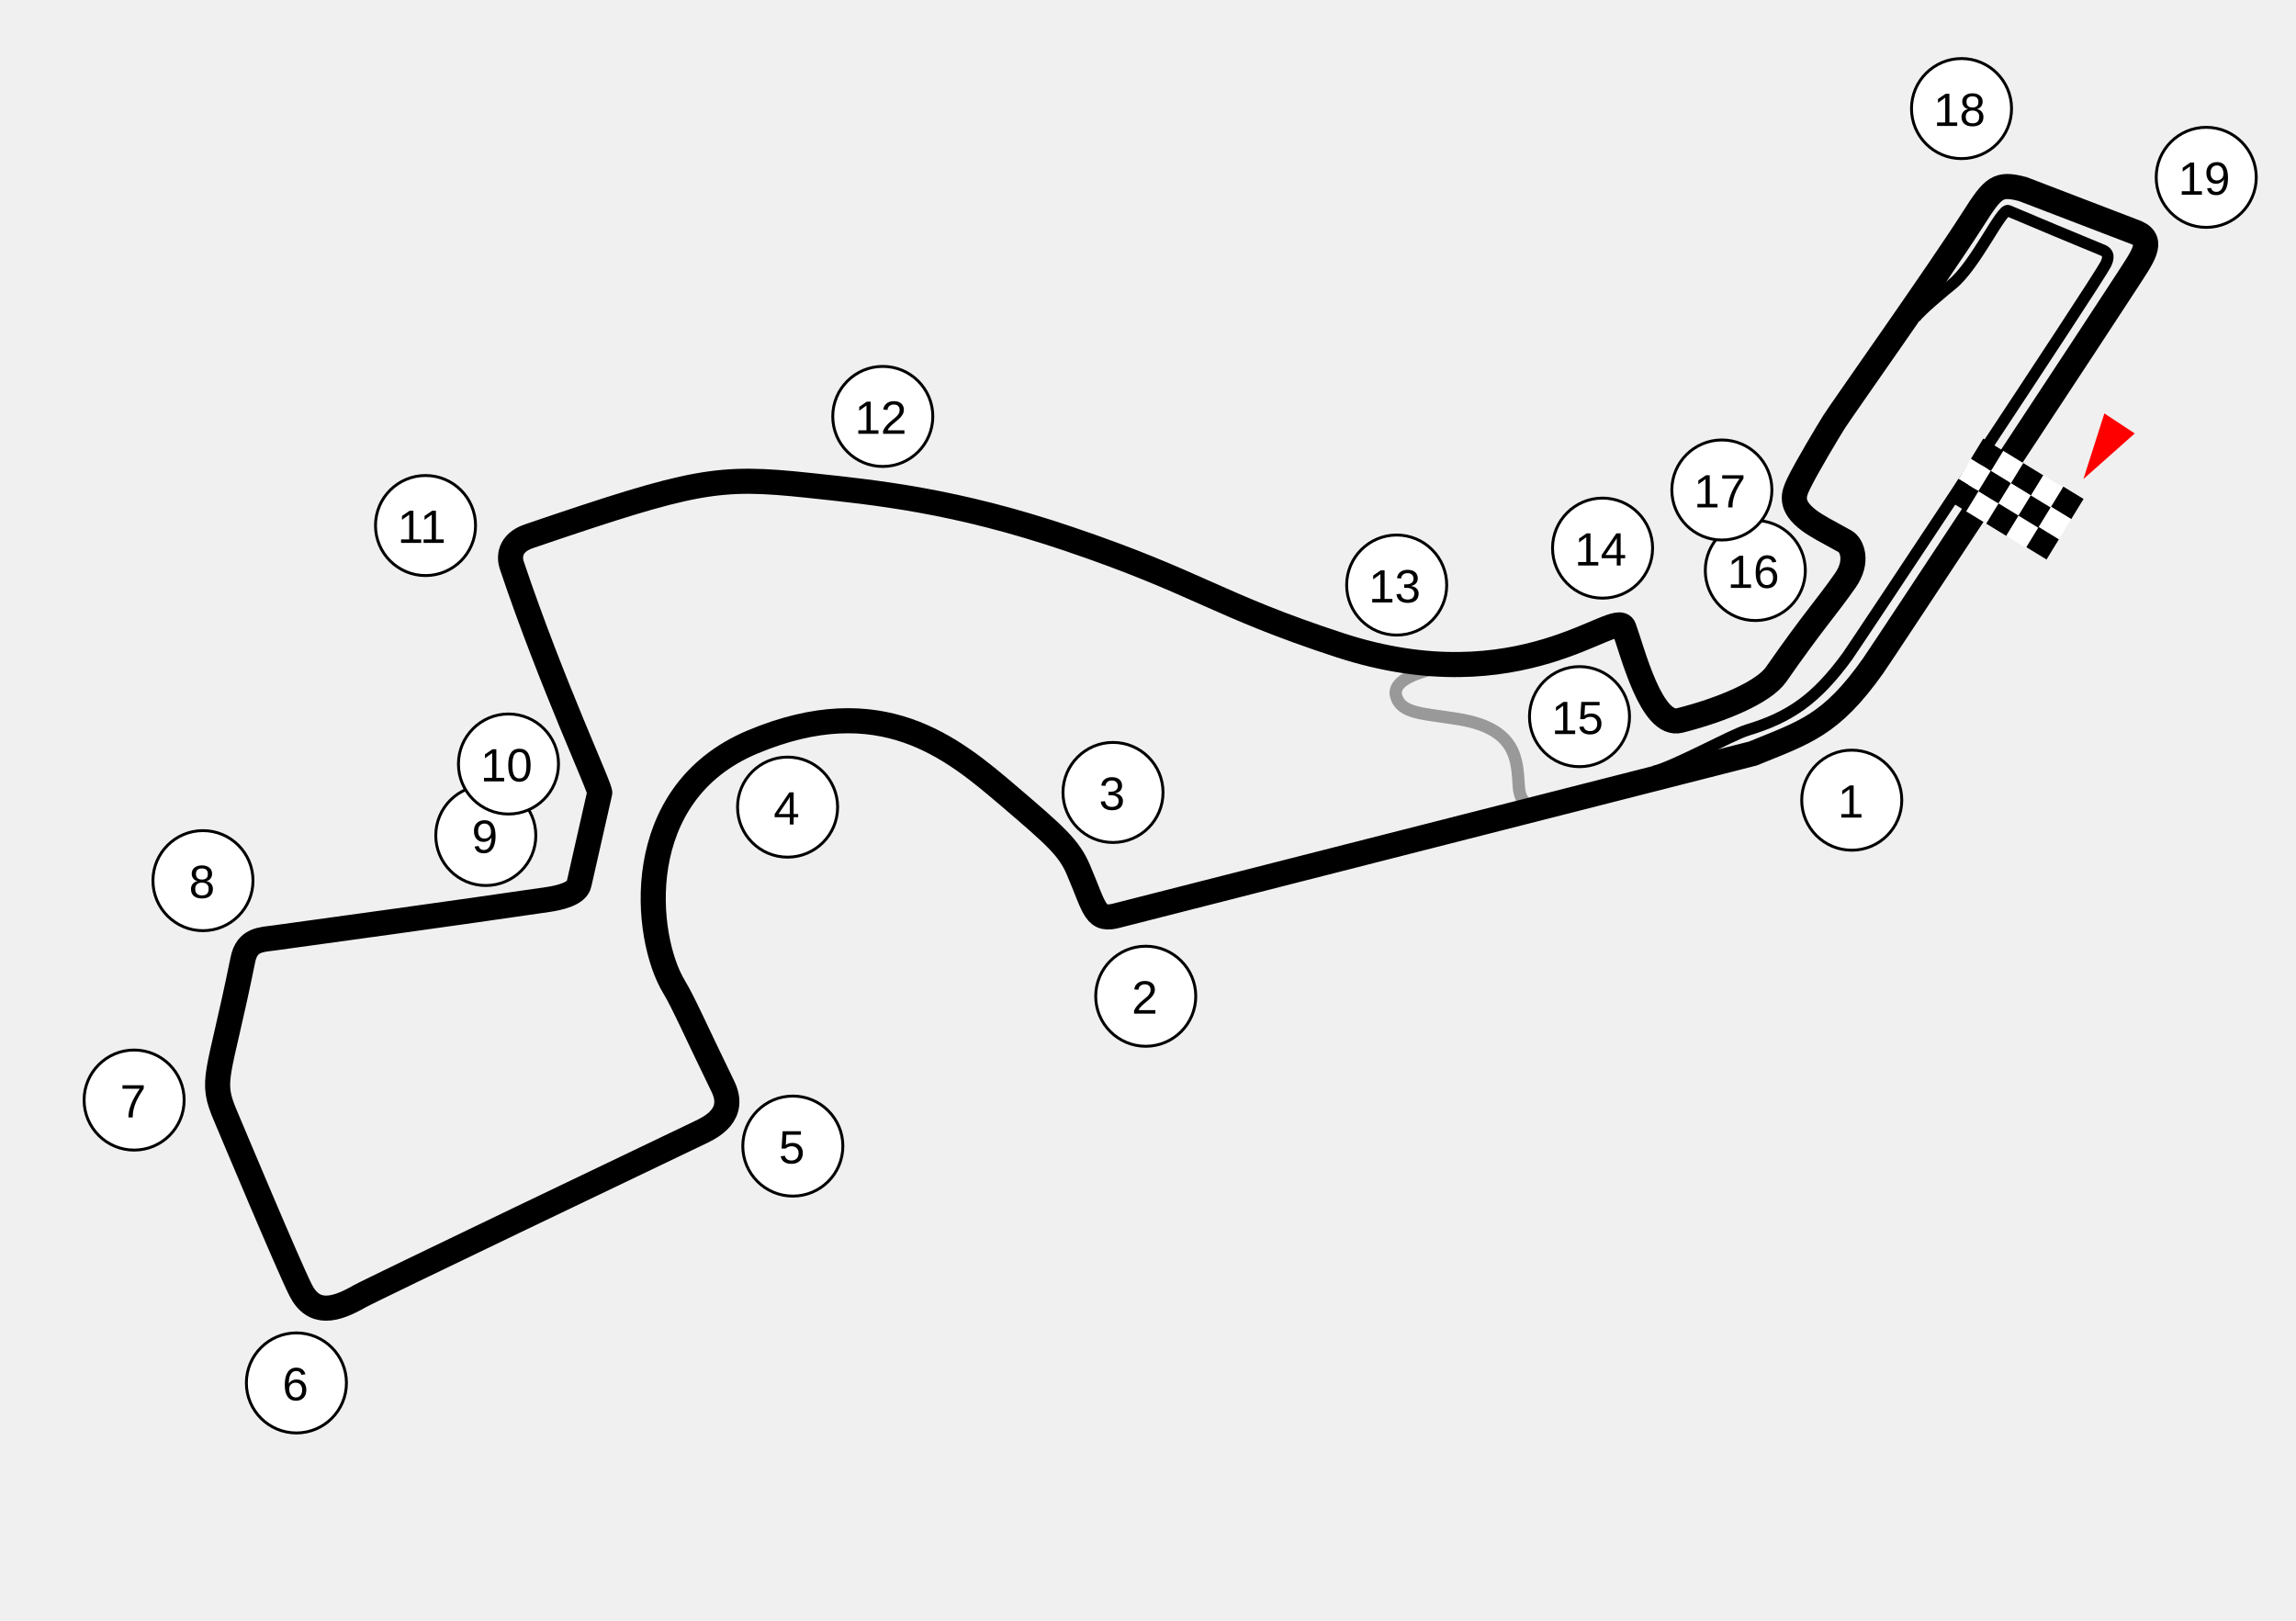
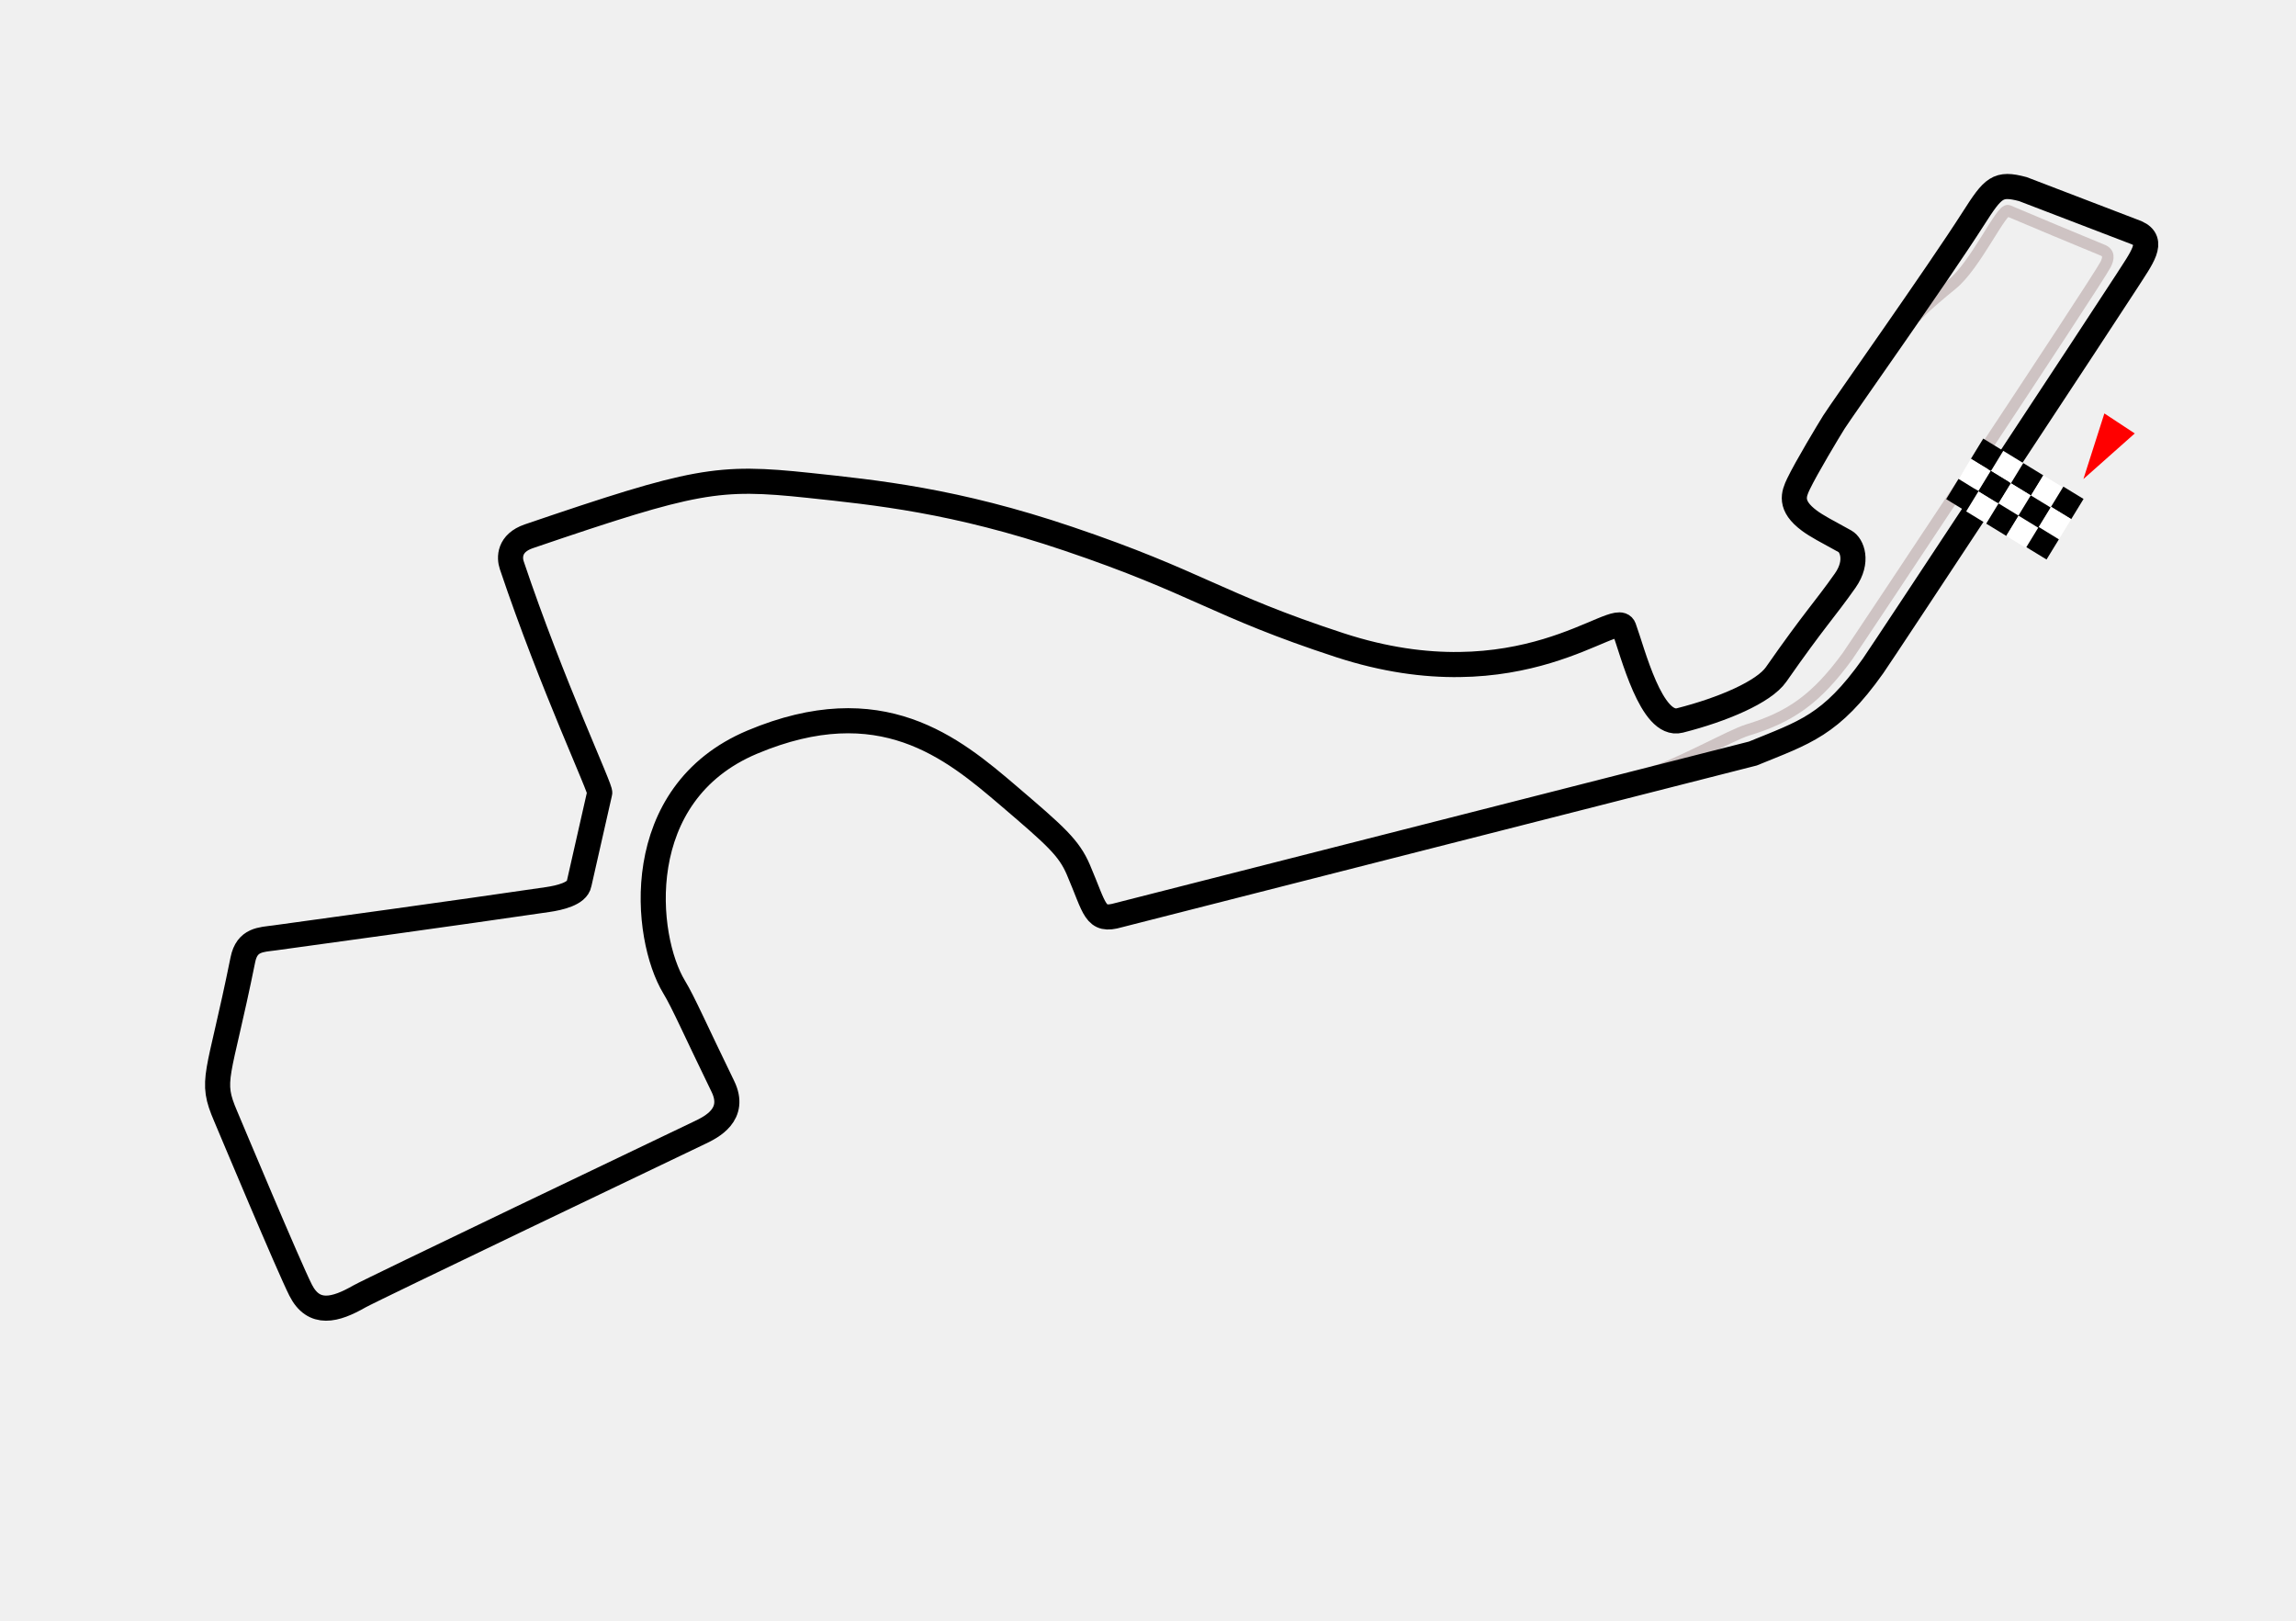
- <svg xmlns="http://www.w3.org/2000/svg" clip-rule="evenodd" stroke-miterlimit="10" viewBox="0 0 481.89 340.16">
-   <defs />
-   <g>
-     <path d="M 311.81 138.70 C 297.65 140.03 292.14 142.76 293.02 146.07 C 294.04 149.88 298.84 149.72 306.19 150.94 C 318.29 152.94 318.41 159.38 318.76 164.91 C 319.18 171.63 324.55 168.48 330.29 167.63 " stroke="#999999" stroke-width="2.58" fill="none" />
-     <path d="M 367.89 158.15 C 378.75 153.70 384.23 152.31 393.11 139.78 C 395.08 137.00 443.44 63.64 446.36 59.05 C 449.45 54.19 452.41 50.60 448.43 48.84 L 424.56 39.69 C 419.30 38.30 418.36 39.30 414.15 45.90 C 406.70 57.57 386.50 86.05 384.90 88.60 C 383.83 90.31 379.15 98.08 377.49 101.53 C 376.45 103.70 375.48 106.10 379.76 109.28 C 381.30 110.42 383.31 111.46 387.26 113.63 C 388.62 114.38 390.16 117.76 387.26 121.88 C 382.94 128.02 380.90 129.91 372.77 141.56 C 370.21 145.22 361.61 148.92 352.57 151.21 C 346.58 152.73 342.69 136.83 340.81 131.73 C 339.27 127.56 319.13 147.79 281.21 135.41 C 255.24 126.92 251.51 122.29 224.22 113.07 C 200.39 105.01 183.82 103.37 169.76 101.87 C 150.66 99.84 145.92 100.65 111.00 112.55 C 106.78 113.99 106.89 117.08 107.41 118.62 C 115.88 143.82 126.37 166.10 125.86 166.43 L 121.54 185.48 C 121.15 187.59 117.44 188.43 114.93 188.80 C 95.76 191.61 67.32 195.52 57.58 196.85 C 54.85 197.22 51.84 197.14 50.98 201.40 C 45.86 226.69 44.00 226.42 47.37 234.29 C 48.55 237.07 60.48 265.57 63.09 270.76 C 65.85 276.23 70.41 274.97 75.42 272.10 C 77.82 270.73 139.44 241.25 146.89 237.70 C 149.30 236.55 154.60 233.94 151.72 228.02 C 145.94 216.15 143.42 210.33 141.49 207.16 C 135.16 196.73 132.12 166.58 157.90 155.75 C 184.87 144.43 199.87 156.93 211.69 167.03 C 221.61 175.50 224.36 177.94 226.33 182.54 C 229.93 190.94 229.74 193.52 234.77 192.07 Z M 312.11 179.98 " stroke="#000000" stroke-width="5.27" fill="none" />
-     <path d="M 401.94 66.68 C 403.05 65.15 408.19 60.89 409.67 59.70 C 414.68 55.65 420.10 43.59 421.50 44.23 C 422.69 44.77 440.18 52.07 441.18 52.45 C 442.75 53.03 442.57 54.24 441.92 55.52 C 440.13 59.05 388.89 136.17 387.75 137.73 C 381.14 146.79 375.65 150.53 366.73 153.23 C 363.34 154.26 351.53 160.85 347.06 161.95 " stroke="#000000" stroke-width="2.42" fill="none" />
-     <g>
-       <path d="M 441.67 86.77 L 448.05 90.97 L 437.27 100.54 Z M 441.67 86.77 " fill-rule="non-zero" fill="#FF0000" />
-       <g>
-         <path d="M 416.25 92.05 L 420.48 94.64 L 417.89 98.88 L 413.66 96.29 Z M 416.25 92.05 " fill-rule="non-zero" fill="#000000" />
-         <path d="M 413.66 96.29 L 417.89 98.88 L 415.30 103.12 L 411.06 100.52 Z M 413.66 96.29 " fill-rule="non-zero" fill="#FFFFFF" />
-         <path d="M 411.06 100.52 L 415.30 103.12 L 412.71 107.35 L 408.47 104.76 Z M 411.06 100.52 " fill-rule="non-zero" fill="#000000" />
-         <path d="M 420.45 94.62 L 424.68 97.21 L 422.09 101.45 L 417.86 98.86 Z M 420.45 94.62 " fill-rule="non-zero" fill="#FFFFFF" />
-         <path d="M 415.26 103.09 L 419.50 105.68 L 416.91 109.92 L 412.67 107.33 Z M 415.26 103.09 " fill-rule="non-zero" fill="#FFFFFF" />
-         <path d="M 417.82 98.83 L 422.06 101.43 L 419.46 105.66 L 415.23 103.07 Z M 417.82 98.83 " fill-rule="non-zero" fill="#000000" />
-         <path d="M 424.65 97.19 L 428.88 99.78 L 426.29 104.02 L 422.06 101.43 Z M 424.65 97.19 " fill-rule="non-zero" fill="#000000" />
-         <path d="M 422.06 101.43 L 426.29 104.02 L 423.70 108.25 L 419.46 105.66 Z M 422.06 101.43 " fill-rule="non-zero" fill="#FFFFFF" />
-         <path d="M 419.46 105.66 L 423.70 108.25 L 421.11 112.49 L 416.87 109.90 Z M 419.46 105.66 " fill-rule="non-zero" fill="#000000" />
-         <path d="M 428.85 99.76 L 433.08 102.35 L 430.49 106.58 L 426.26 103.99 Z M 428.85 99.76 " fill-rule="non-zero" fill="#FFFFFF" />
-         <path d="M 423.66 108.23 L 427.90 110.82 L 425.31 115.06 L 421.07 112.47 Z M 423.66 108.23 " fill-rule="non-zero" fill="#FFFFFF" />
-         <path d="M 426.22 103.97 L 430.46 106.56 L 427.86 110.80 L 423.63 108.21 Z M 426.22 103.97 " fill-rule="non-zero" fill="#000000" />
-         <path d="M 433.06 102.13 L 437.30 104.72 L 434.71 108.96 L 430.47 106.37 Z M 433.06 102.13 " fill-rule="non-zero" fill="#000000" />
-         <path d="M 430.47 106.37 L 434.71 108.96 L 432.12 113.20 L 427.88 110.61 Z M 430.47 106.37 " fill-rule="non-zero" fill="#FFFFFF" />
-         <path d="M 427.88 110.60 L 432.12 113.20 L 429.53 117.43 L 425.29 114.84 Z M 427.88 110.60 " fill-rule="non-zero" fill="#000000" />
+ <svg xmlns="http://www.w3.org/2000/svg" clip-rule="evenodd" stroke-miterlimit="10" viewBox="0 0 481.89 340.16" version="1.1" id="svg2989">
+   <defs id="defs2829" />
+   <path d="m 401.94,66.68 c 1.11,-1.53 6.25,-5.79 7.73,-6.98 5.01,-4.05 10.43,-16.11 11.83,-15.47 1.19,0.54 18.68,7.84 19.68,8.22 1.57,0.58 1.39,1.79 0.74,3.07 -1.79,3.53 -53.03,80.65 -54.17,82.21 -6.61,9.06 -12.1,12.8 -21.02,15.5 -3.39,1.03 -15.2,7.62 -19.67,8.72" id="path2835" style="fill:none;stroke:#cec3c3;stroke-width:2.42;stroke-opacity:1" />
+   <g id="g2987">
+     <path d="m 367.89,158.15 c 10.86,-4.45 16.34,-5.84 25.22,-18.37 1.97,-2.78 50.33,-76.14 53.25,-80.73 3.09,-4.86 6.05,-8.45 2.07,-10.21 l -23.87,-9.15 c -5.26,-1.39 -6.2,-0.39 -10.41,6.21 -7.45,11.67 -27.65,40.15 -29.25,42.7 -1.07,1.71 -5.75,9.48 -7.41,12.93 -1.04,2.17 -2.01,4.57 2.27,7.75 1.54,1.14 3.55,2.18 7.5,4.35 1.36,0.75 2.9,4.13 0,8.25 -4.32,6.14 -6.36,8.03 -14.49,19.68 -2.56,3.66 -11.16,7.36 -20.2,9.65 -5.99,1.52 -9.88,-14.38 -11.76,-19.48 -1.54,-4.17 -21.68,16.06 -59.6,3.68 -25.97,-8.49 -29.7,-13.12 -56.99,-22.34 -23.83,-8.06 -40.4,-9.7 -54.46,-11.2 -19.1,-2.03 -23.84,-1.22 -58.76,10.68 -4.22,1.44 -4.11,4.53 -3.59,6.07 8.47,25.2 18.96,47.48 18.45,47.81 l -4.32,19.05 c -0.39,2.11 -4.1,2.95 -6.61,3.32 -19.17,2.81 -47.61,6.72 -57.35,8.05 -2.73,0.37 -5.74,0.29 -6.6,4.55 -5.12,25.29 -6.98,25.02 -3.61,32.89 1.18,2.78 13.11,31.28 15.72,36.47 2.76,5.47 7.32,4.21 12.33,1.34 2.4,-1.37 64.02,-30.85 71.47,-34.4 2.41,-1.15 7.71,-3.76 4.83,-9.68 -5.78,-11.87 -8.3,-17.69 -10.23,-20.86 -6.33,-10.43 -9.37,-40.58 16.41,-51.41 26.97,-11.32 41.97,1.18 53.79,11.28 9.92,8.47 12.67,10.91 14.64,15.51 3.6,8.4 3.41,10.98 8.44,9.53 z m -55.78,21.83" id="path2833" style="fill:none;stroke:#000000;stroke-width:5.27" />
+     <g id="g2871">
+       <path d="m 441.67,86.77 6.38,4.2 -10.78,9.57 z m 0,0" fill-rule="non-zero" id="path2837" style="fill:#ff0000" />
+       <g id="g2869">
+         <path d="m 416.25,92.05 4.23,2.59 -2.59,4.24 -4.23,-2.59 z m 0,0" fill-rule="non-zero" id="path2839" style="fill:#000000" />
+         <path d="m 413.66,96.29 4.23,2.59 -2.59,4.24 -4.24,-2.6 z m 0,0" fill-rule="non-zero" id="path2841" style="fill:#ffffff" />
+         <path d="m 411.06,100.52 4.24,2.6 -2.59,4.23 -4.24,-2.59 z m 0,0" fill-rule="non-zero" id="path2843" style="fill:#000000" />
+         <path d="m 420.45,94.62 4.23,2.59 -2.59,4.24 -4.23,-2.59 z m 0,0" fill-rule="non-zero" id="path2845" style="fill:#ffffff" />
+         <path d="m 415.26,103.09 4.24,2.59 -2.59,4.24 -4.24,-2.59 z m 0,0" fill-rule="non-zero" id="path2847" style="fill:#ffffff" />
+         <path d="m 417.82,98.83 4.24,2.6 -2.6,4.23 -4.23,-2.59 z m 0,0" fill-rule="non-zero" id="path2849" style="fill:#000000" />
+         <path d="m 424.65,97.19 4.23,2.59 -2.59,4.24 -4.23,-2.59 z m 0,0" fill-rule="non-zero" id="path2851" style="fill:#000000" />
+         <path d="m 422.06,101.43 4.23,2.59 -2.59,4.23 -4.24,-2.59 z m 0,0" fill-rule="non-zero" id="path2853" style="fill:#ffffff" />
+         <path d="m 419.46,105.66 4.24,2.59 -2.59,4.24 -4.24,-2.59 z m 0,0" fill-rule="non-zero" id="path2855" style="fill:#000000" />
+         <path d="m 428.85,99.76 4.23,2.59 -2.59,4.23 -4.23,-2.59 z m 0,0" fill-rule="non-zero" id="path2857" style="fill:#ffffff" />
+         <path d="m 423.66,108.23 4.24,2.59 -2.59,4.24 -4.24,-2.59 z m 0,0" fill-rule="non-zero" id="path2859" style="fill:#ffffff" />
+         <path d="m 426.22,103.97 4.24,2.59 -2.6,4.24 -4.23,-2.59 z m 0,0" fill-rule="non-zero" id="path2861" style="fill:#000000" />
+         <path d="m 433.06,102.13 4.24,2.59 -2.59,4.24 -4.24,-2.59 z m 0,0" fill-rule="non-zero" id="path2863" style="fill:#000000" />
+         <path d="m 430.47,106.37 4.24,2.59 -2.59,4.24 -4.24,-2.59 z m 0,0" fill-rule="non-zero" id="path2865" style="fill:#ffffff" />
+         <path d="m 427.88,110.6 4.24,2.6 -2.59,4.23 -4.24,-2.59 z m 0,0" fill-rule="non-zero" id="path2867" style="fill:#000000" />
      </g>
    </g>
-     <ellipse cx="388.65" cy="167.94" rx="10.50" ry="10.50" fill="#FFFFFF" stroke="#000000" stroke-width="0.61" />
-     <text xml:space="preserve" font-family="Liberation Sans" font-size="10.00" transform="matrix(0.981308, 0, 0, 0.981308, 0, 0)">
-       <tspan x="393.05" y="174.86">1</tspan>
-     </text>
-     <ellipse cx="240.47" cy="209.09" rx="10.50" ry="10.50" fill="#FFFFFF" stroke="#000000" stroke-width="0.61" />
-     <text xml:space="preserve" font-family="Liberation Sans" font-size="10.00" transform="matrix(0.981308, 0, 0, 0.981308, 0, 0)">
-       <tspan x="242.05" y="216.79">2</tspan>
-     </text>
-     <ellipse cx="233.60" cy="166.32" rx="10.50" ry="10.50" fill="#FFFFFF" stroke="#000000" stroke-width="0.61" />
-     <text xml:space="preserve" font-family="Liberation Sans" font-size="10.00" transform="matrix(0.981308, 0, 0, 0.981308, 0, 0)">
-       <tspan x="235.05" y="173.20">3</tspan>
-     </text>
-     <ellipse cx="165.30" cy="169.40" rx="10.50" ry="10.50" fill="#FFFFFF" stroke="#000000" stroke-width="0.61" />
-     <text xml:space="preserve" font-family="Liberation Sans" font-size="10.00" transform="matrix(0.981308, 0, 0, 0.981308, 0, 0)">
-       <tspan x="165.45" y="176.34">4</tspan>
-     </text>
-     <ellipse cx="166.40" cy="240.54" rx="10.50" ry="10.50" fill="#FFFFFF" stroke="#000000" stroke-width="0.61" />
-     <text xml:space="preserve" font-family="Liberation Sans" font-size="10.00" transform="matrix(0.981308, 0, 0, 0.981308, 0, 0)">
-       <tspan x="166.57" y="248.83">5</tspan>
-     </text>
-     <ellipse cx="62.21" cy="290.25" rx="10.50" ry="10.50" fill="#FFFFFF" stroke="#000000" stroke-width="0.61" />
-     <text xml:space="preserve" font-family="Liberation Sans" font-size="10.00" transform="matrix(0.981308, 0, 0, 0.981308, 0, 0)">
-       <tspan x="60.39" y="299.49">6</tspan>
-     </text>
-     <ellipse cx="28.15" cy="230.88" rx="10.50" ry="10.50" fill="#FFFFFF" stroke="#000000" stroke-width="0.61" />
-     <text xml:space="preserve" font-family="Liberation Sans" font-size="10.00" transform="matrix(0.981308, 0, 0, 0.981308, 0, 0)">
-       <tspan x="25.68" y="238.99">7</tspan>
-     </text>
-     <ellipse cx="42.60" cy="184.83" rx="10.50" ry="10.50" fill="#FFFFFF" stroke="#000000" stroke-width="0.61" />
-     <text xml:space="preserve" font-family="Liberation Sans" font-size="10.00" transform="matrix(0.981308, 0, 0, 0.981308, 0, 0)">
-       <tspan x="40.41" y="192.07">8</tspan>
-     </text>
-     <ellipse cx="101.96" cy="175.35" rx="10.50" ry="10.50" fill="#FFFFFF" stroke="#000000" stroke-width="0.61" />
-     <text xml:space="preserve" font-family="Liberation Sans" font-size="10.00" transform="matrix(0.981308, 0, 0, 0.981308, 0, 0)">
-       <tspan x="100.90" y="182.41">9</tspan>
-     </text>
-     <ellipse cx="106.72" cy="160.35" rx="10.50" ry="10.50" fill="#FFFFFF" stroke="#000000" stroke-width="0.61" />
-     <text xml:space="preserve" font-family="Liberation Sans" font-size="10.00" transform="matrix(0.981308, 0, 0, 0.981308, 0, 0)">
-       <tspan x="102.75" y="167.12">10</tspan>
-     </text>
-     <ellipse cx="89.31" cy="110.30" rx="10.50" ry="10.50" fill="#FFFFFF" stroke="#000000" stroke-width="0.61" />
-     <text xml:space="preserve" font-family="Liberation Sans" font-size="10.00" transform="matrix(0.981308, 0, 0, 0.981308, 0, 0)">
-       <tspan x="85.01" y="116.12">11</tspan>
-     </text>
-     <ellipse cx="185.28" cy="87.40" rx="10.50" ry="10.50" fill="#FFFFFF" stroke="#000000" stroke-width="0.61" />
-     <text xml:space="preserve" font-family="Liberation Sans" font-size="10.00" transform="matrix(0.981308, 0, 0, 0.981308, 0, 0)">
-       <tspan x="182.81" y="92.78">12</tspan>
-     </text>
-     <ellipse cx="293.14" cy="122.79" rx="10.50" ry="10.50" fill="#FFFFFF" stroke="#000000" stroke-width="0.61" />
-     <text xml:space="preserve" font-family="Liberation Sans" font-size="10.00" transform="matrix(0.981308, 0, 0, 0.981308, 0, 0)">
-       <tspan x="292.73" y="128.85">13</tspan>
-     </text>
-     <ellipse cx="336.35" cy="115.04" rx="10.50" ry="10.50" fill="#FFFFFF" stroke="#000000" stroke-width="0.61" />
-     <text xml:space="preserve" font-family="Liberation Sans" font-size="10.00" transform="matrix(0.981308, 0, 0, 0.981308, 0, 0)">
-       <tspan x="336.76" y="120.95">14</tspan>
-     </text>
-     <ellipse cx="463.05" cy="37.22" rx="10.50" ry="10.50" fill="#FFFFFF" stroke="#000000" stroke-width="0.61" />
-     <text xml:space="preserve" font-family="Liberation Sans" font-size="10.00" transform="matrix(0.981308, 0, 0, 0.981308, 0, 0)">
-       <tspan x="465.87" y="41.65">19</tspan>
-     </text>
-     <ellipse cx="331.51" cy="150.41" rx="10.50" ry="10.50" fill="#FFFFFF" stroke="#000000" stroke-width="0.61" />
-     <text xml:space="preserve" font-family="Liberation Sans" font-size="10.00" transform="matrix(0.981308, 0, 0, 0.981308, 0, 0)">
-       <tspan x="331.82" y="156.99">15</tspan>
-     </text>
-     <ellipse cx="368.41" cy="119.74" rx="10.50" ry="10.50" fill="#FFFFFF" stroke="#000000" stroke-width="0.61" />
-     <text xml:space="preserve" font-family="Liberation Sans" font-size="10.00" transform="matrix(0.981308, 0, 0, 0.981308, 0, 0)">
-       <tspan x="369.43" y="125.74">16</tspan>
-     </text>
-     <ellipse cx="361.39" cy="102.84" rx="10.50" ry="10.50" fill="#FFFFFF" stroke="#000000" stroke-width="0.61" />
-     <text xml:space="preserve" font-family="Liberation Sans" font-size="10.00" transform="matrix(0.981308, 0, 0, 0.981308, 0, 0)">
-       <tspan x="362.27" y="108.52">17</tspan>
-     </text>
-     <ellipse cx="411.69" cy="22.79" rx="10.50" ry="10.50" fill="#FFFFFF" stroke="#000000" stroke-width="0.61" />
-     <text xml:space="preserve" font-family="Liberation Sans" font-size="10.00" transform="matrix(0.981308, 0, 0, 0.981308, 0, 0)">
-       <tspan x="413.53" y="26.94">18</tspan>
-     </text>
  </g>
</svg>
